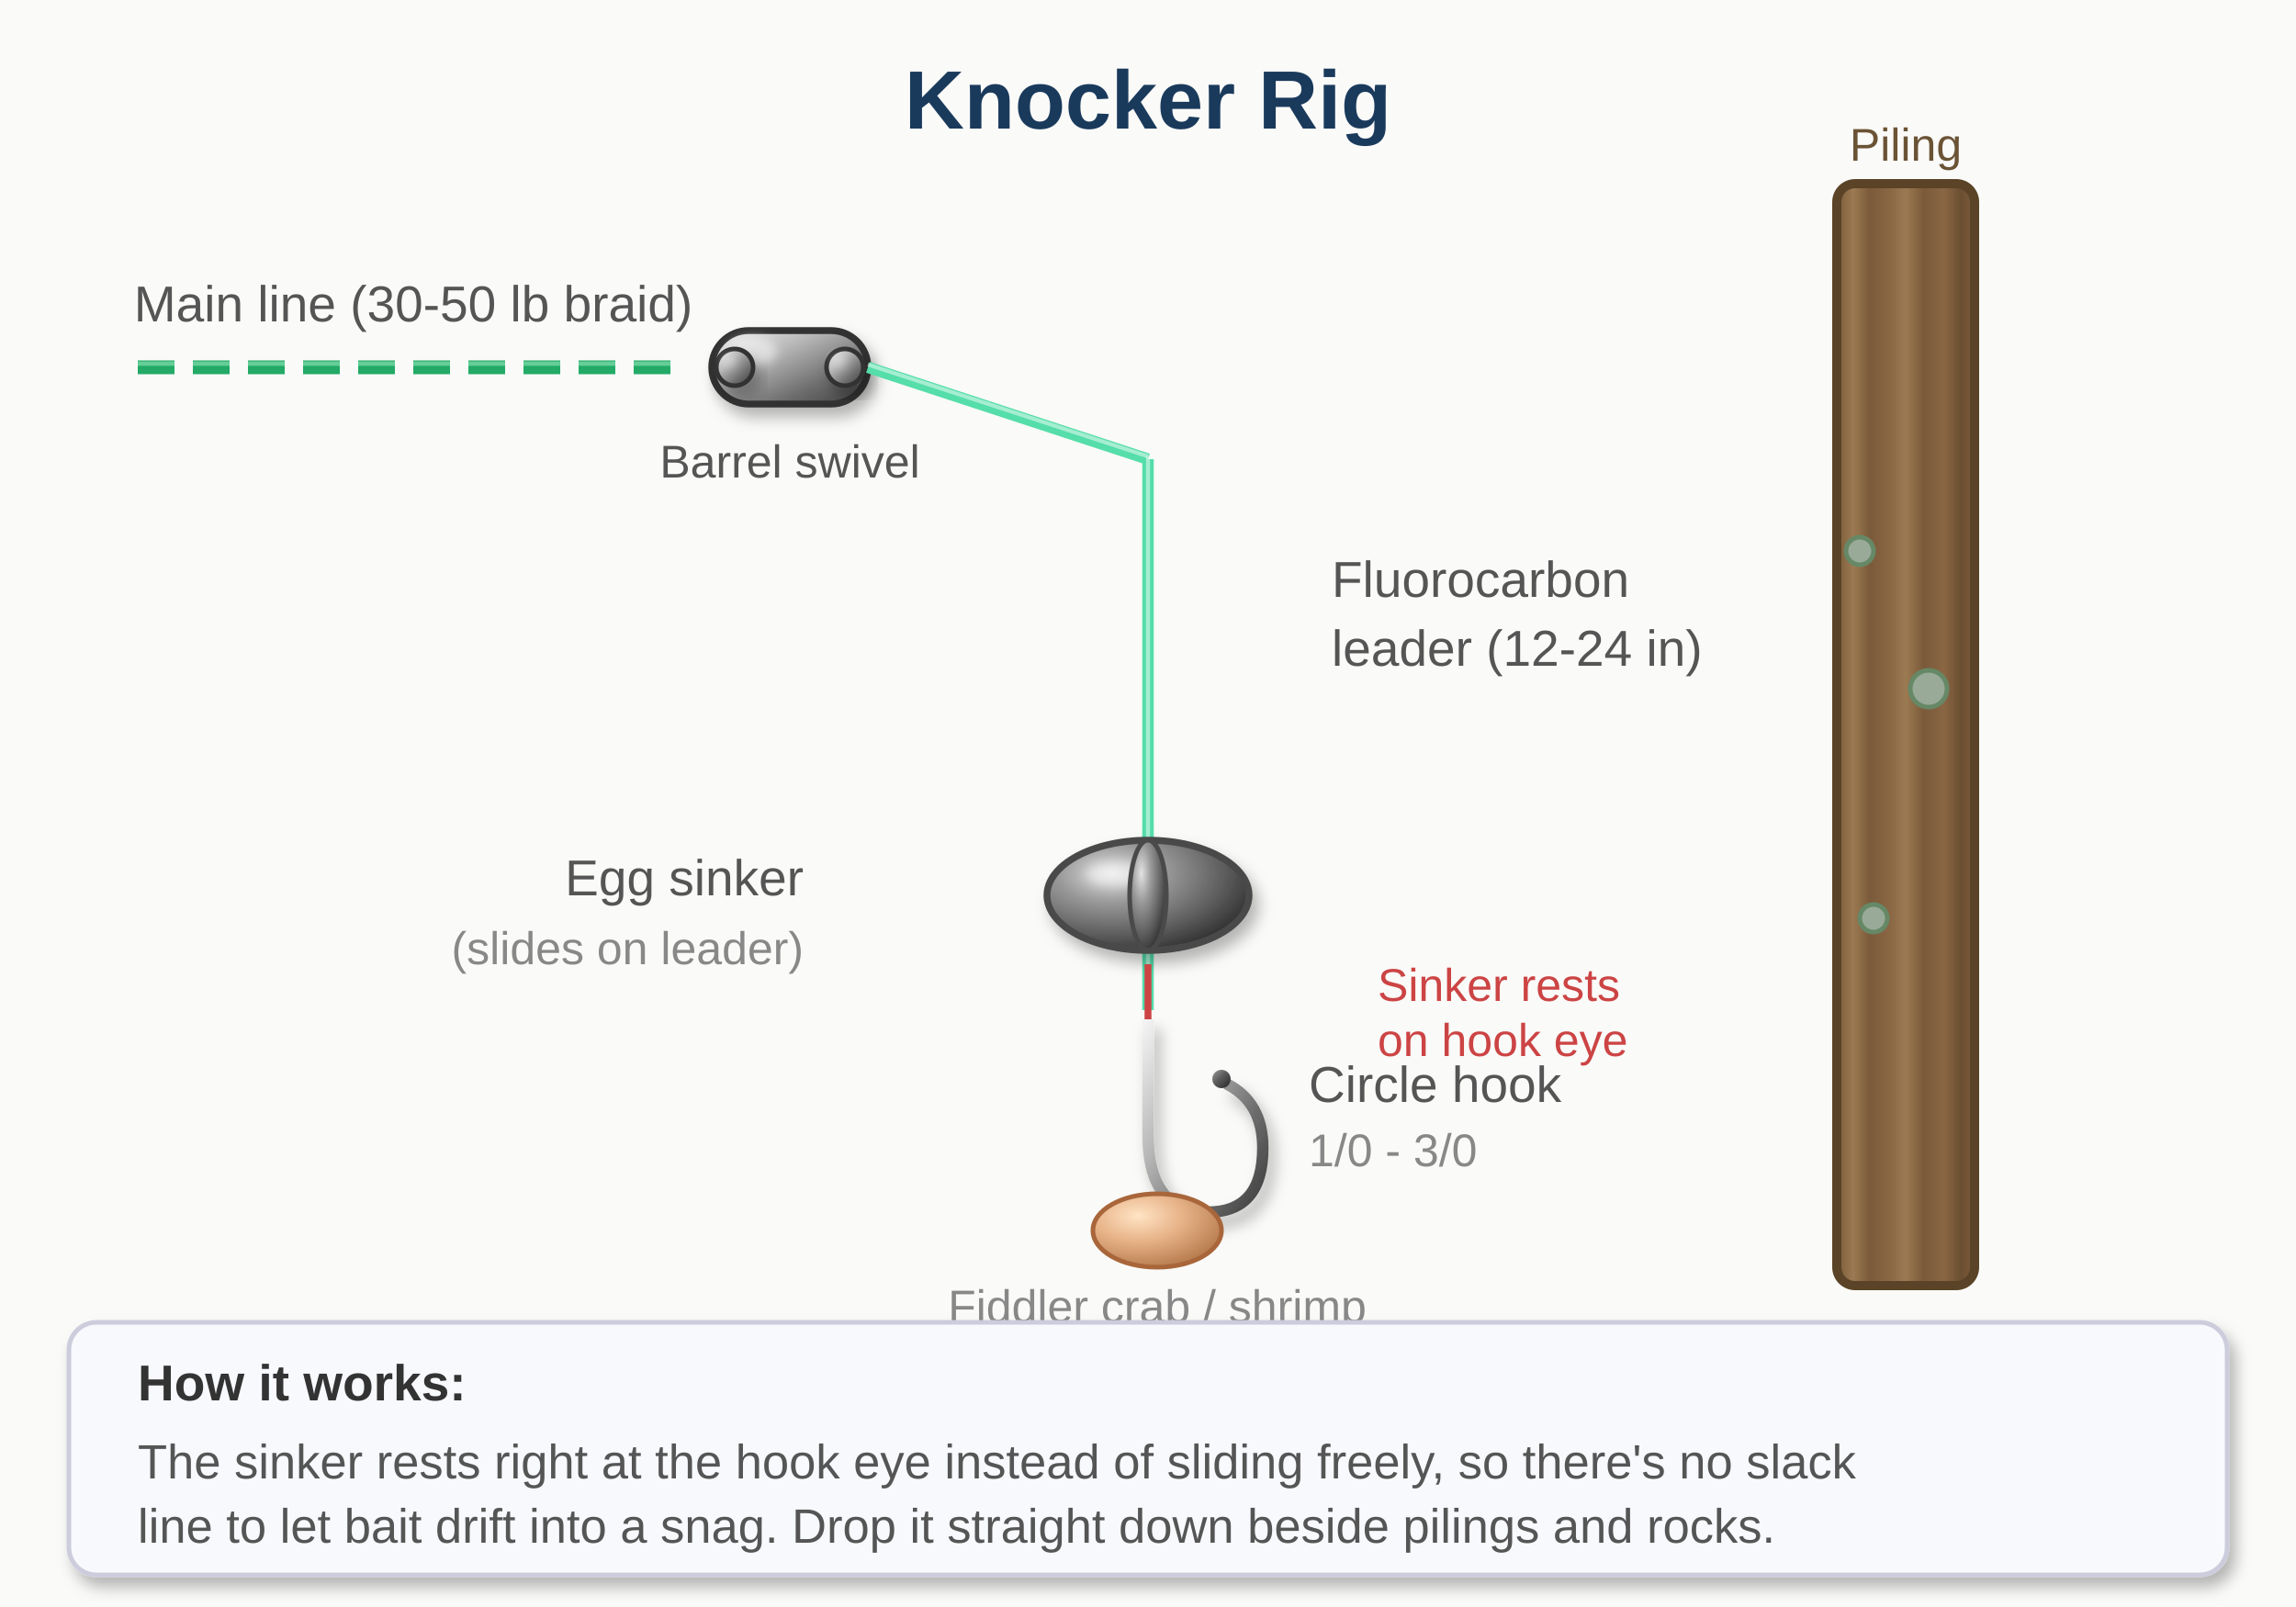
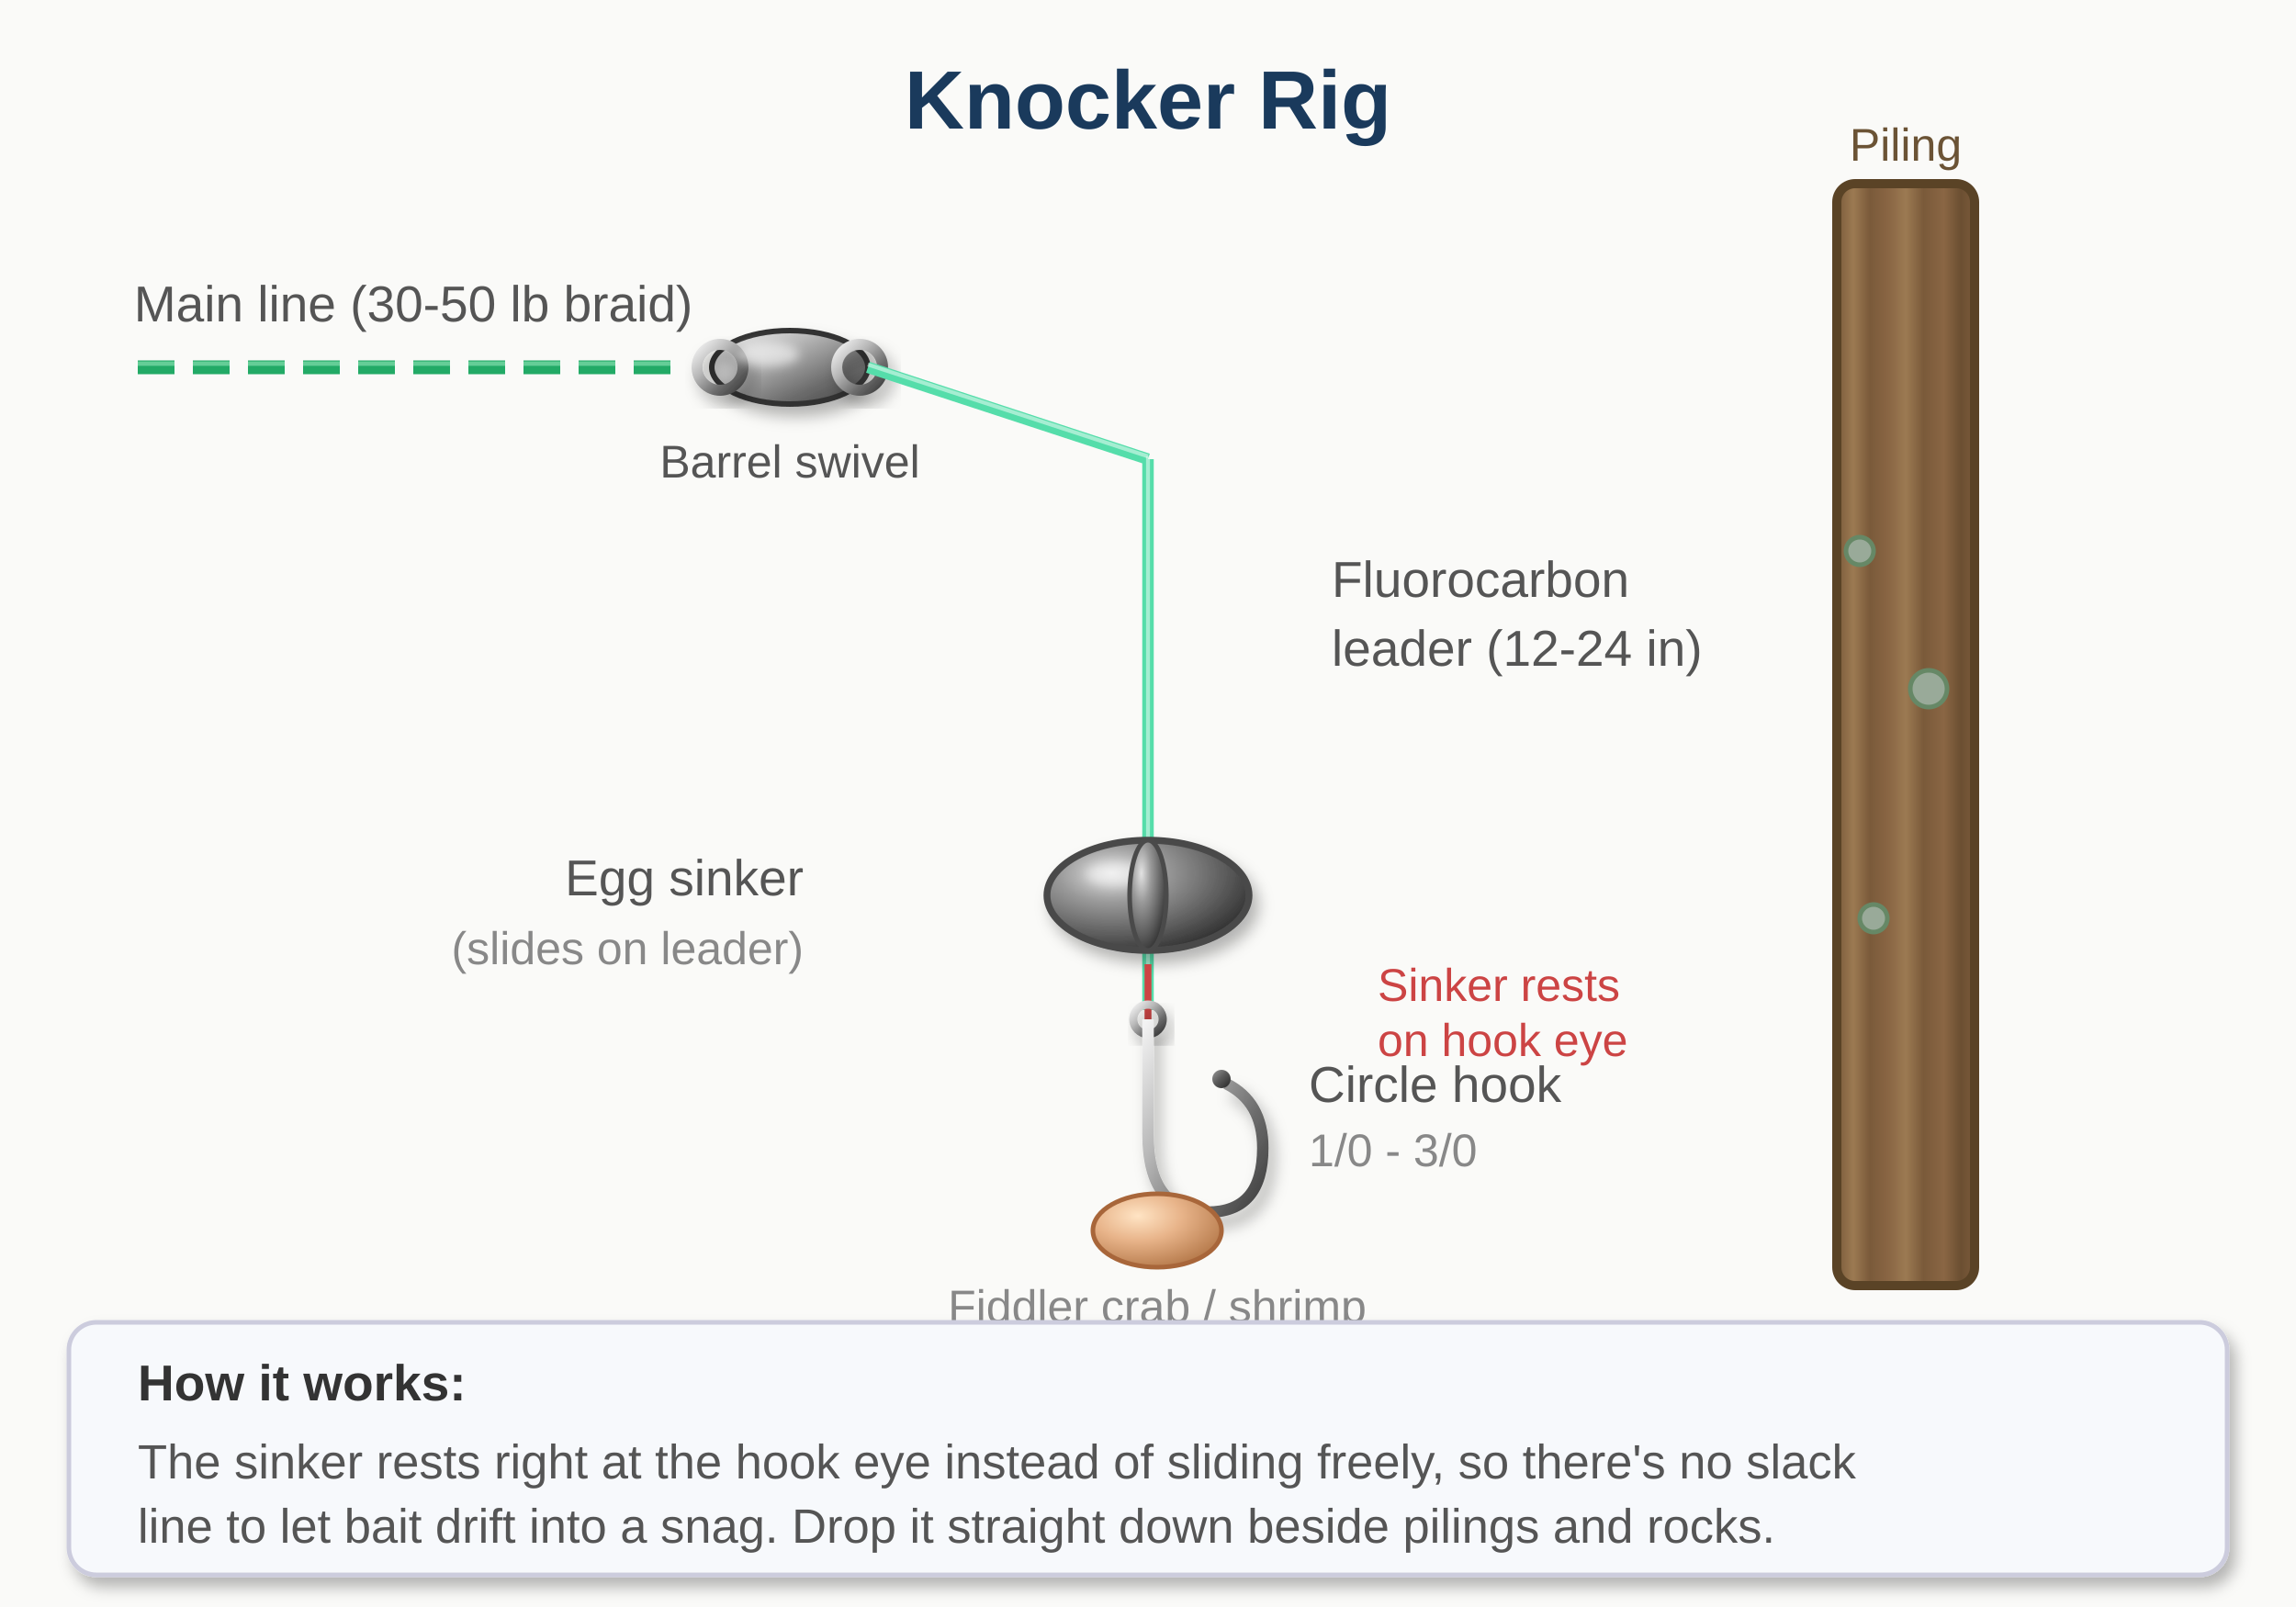
<svg xmlns="http://www.w3.org/2000/svg" viewBox="0 0 500 350" font-family="Arial, sans-serif">
  <rect x="0" y="0" width="500" height="350" fill="#FAFAF8" />
  <defs>
    <linearGradient id="woodGrain" x1="0%" y1="0%" x2="100%" y2="0%">
      <stop offset="0%" stop-color="#7a5a3a" />
      <stop offset="12%" stop-color="#9c7a52" />
      <stop offset="24%" stop-color="#7a5a3a" />
      <stop offset="38%" stop-color="#8a6644" />
      <stop offset="50%" stop-color="#9c7a52" />
      <stop offset="63%" stop-color="#7a5a3a" />
      <stop offset="78%" stop-color="#8a6644" />
      <stop offset="90%" stop-color="#6b4f32" />
      <stop offset="100%" stop-color="#7a5a3a" />
    </linearGradient>
  </defs>
  <defs>
    <radialGradient id="baitGrad" cx="35%" cy="30%" r="75%">
      <stop offset="0%" stop-color="#ffe4c4" />
      <stop offset="45%" stop-color="#e8b48a" />
      <stop offset="100%" stop-color="#b5794a" />
    </radialGradient>
    <filter id="glossBlur" x="-60%" y="-60%" width="220%" height="220%">
      <feGaussianBlur stdDeviation="1.1" />
    </filter>
  </defs>
  <defs>
    <linearGradient id="steelGrad" x1="0%" y1="0%" x2="100%" y2="100%">
      <stop offset="0%" stop-color="#f2f2f2" />
      <stop offset="35%" stop-color="#b8b8b8" />
      <stop offset="70%" stop-color="#6e6e6e" />
      <stop offset="100%" stop-color="#3d3d3d" />
    </linearGradient>
    <linearGradient id="steelGradDark" x1="0%" y1="0%" x2="100%" y2="100%">
      <stop offset="0%" stop-color="#9a9a9a" />
      <stop offset="45%" stop-color="#5c5c5c" />
      <stop offset="100%" stop-color="#242424" />
    </linearGradient>
    <radialGradient id="leadGrad" cx="32%" cy="30%" r="75%">
      <stop offset="0%" stop-color="#e2e2e2" />
      <stop offset="35%" stop-color="#9a9a9a" />
      <stop offset="75%" stop-color="#5c5c5c" />
      <stop offset="100%" stop-color="#333333" />
    </radialGradient>
    <filter id="softShadow" x="-40%" y="-40%" width="180%" height="180%">
      <feDropShadow dx="1.4" dy="2.2" stdDeviation="1.6" flood-color="#000000" flood-opacity="0.28" />
    </filter>
  </defs>
  <text x="250" y="28" text-anchor="middle" font-size="18" font-weight="bold" fill="#1a3a5c">Knocker Rig</text>
  <line x1="30" y1="80" x2="150" y2="80" stroke="#2a6" stroke-width="3" stroke-dasharray="8,4" />
  <line x1="30" y1="79.2" x2="150" y2="79.2" stroke="#8fe6b8" stroke-width="0.96" stroke-dasharray="8,4" opacity="0.6" />
  <text x="90" y="70" text-anchor="middle" font-size="11" fill="#555">Main line (30-50 lb braid)</text>
-   <rect x="155" y="72" width="34" height="16" rx="8" fill="url(#steelGrad)" stroke="#333333" stroke-width="1.5" filter="url(#softShadow)" />
-   <ellipse cx="163.8" cy="76.5" rx="5.4" ry="3.2" fill="#ffffff" opacity="0.5" filter="url(#glossBlur)" />
-   <circle cx="160" cy="80" r="4" fill="url(#steelGrad)" stroke="#333333" stroke-width="1" filter="url(#softShadow)" />
-   <ellipse cx="158.7" cy="78.6" rx="1.3" ry="1.3" fill="#ffffff" opacity="0.5" filter="url(#glossBlur)" />
-   <circle cx="184" cy="80" r="4" fill="url(#steelGrad)" stroke="#333333" stroke-width="1" filter="url(#softShadow)" />
-   <ellipse cx="182.7" cy="78.6" rx="1.3" ry="1.3" fill="#ffffff" opacity="0.5" filter="url(#glossBlur)" />
+   <ellipse cx="172.0" cy="80.0" rx="17.0" ry="8.0" fill="url(#steelGrad)" stroke="#333333" stroke-width="1.2" filter="url(#softShadow)" />
+   <circle cx="156.8" cy="80.0" r="5.0" fill="none" stroke="url(#steelGrad)" stroke-width="2.4" filter="url(#softShadow)" />
+   <circle cx="187.2" cy="80.0" r="5.0" fill="none" stroke="url(#steelGrad)" stroke-width="2.4" filter="url(#softShadow)" />
+   <ellipse cx="167.2" cy="77.2" rx="6.8" ry="2.6" fill="#ffffff" opacity="0.55" filter="url(#glossBlur)" />
  <text x="172" y="104" text-anchor="middle" font-size="10" fill="#555">Barrel swivel</text>
  <line x1="189" y1="80" x2="250" y2="100" stroke="#5da" stroke-width="2.5" />
  <line x1="189" y1="79.4" x2="250" y2="99.4" stroke="#e8fbf3" stroke-width="0.85" opacity="0.55" />
  <line x1="250" y1="100" x2="250" y2="220" stroke="#5da" stroke-width="2.5" />
  <line x1="250" y1="99.4" x2="250" y2="219.4" stroke="#e8fbf3" stroke-width="0.85" opacity="0.55" />
  <text x="290" y="130" font-size="11" fill="#555">Fluorocarbon</text>
  <text x="290" y="145" font-size="11" fill="#555">leader (12-24 in)</text>
  <ellipse cx="250" cy="195" rx="22" ry="12" fill="url(#leadGrad)" stroke="#4a4a4a" stroke-width="1.5" filter="url(#softShadow)" />
  <ellipse cx="243.0" cy="190.4" rx="6.6" ry="2.6" fill="#ffffff" opacity="0.5" filter="url(#glossBlur)" />
  <ellipse cx="250" cy="195" rx="4" ry="12" fill="url(#leadGrad)" stroke="#4a4a4a" stroke-width="1" />
  <text x="175" y="195" text-anchor="end" font-size="11" fill="#555">Egg sinker</text>
  <text x="175" y="210" text-anchor="end" font-size="10" fill="#888">(slides on leader)</text>
  <path d="M250 210 L250 222" stroke="#c44" stroke-width="1.5" />
  <text x="300" y="218" font-size="10" fill="#c44">Sinker rests</text>
  <text x="300" y="230" font-size="10" fill="#c44">on hook eye</text>
  <g transform="translate(237, 222)">
+     <circle cx="13" cy="0" r="3.2" fill="none" stroke="url(#steelGrad)" stroke-width="1.8" filter="url(#softShadow)" />
    <path d="M13 0 L13 25 Q13 42 26 42 Q38 42 38 28 Q38 18 30 14" fill="none" stroke="url(#steelGrad)" stroke-width="2.5" filter="url(#softShadow)" />
    <circle cx="29" cy="13" r="2" fill="url(#steelGradDark)" />
    <text x="48" y="18" font-size="11" fill="#555">Circle hook</text>
    <text x="48" y="32" font-size="10" fill="#888">1/0 - 3/0</text>
  </g>
  <g transform="translate(244, 260)">
    <ellipse cx="8" cy="8" rx="14" ry="8" fill="url(#baitGrad)" stroke="#a8663a" stroke-width="1" />
    <text x="8" y="28" text-anchor="middle" font-size="10" fill="#888">Fiddler crab / shrimp</text>
  </g>
  <rect x="400" y="40" width="30" height="240" rx="4" fill="url(#woodGrain)" stroke="#5a4326" stroke-width="2" />
  <text x="415" y="35" text-anchor="middle" font-size="10" fill="#6B5335">Piling</text>
  <circle cx="405" cy="120" r="3" fill="#9a9" stroke="#686" stroke-width="1" />
  <circle cx="420" cy="150" r="4" fill="#9a9" stroke="#686" stroke-width="1" />
  <circle cx="408" cy="200" r="3" fill="#9a9" stroke="#686" stroke-width="1" />
  <rect x="15" y="288" width="470" height="55" rx="6" fill="#f7f9fc" stroke="#ccd" stroke-width="1" filter="url(#softShadow)" />
  <text x="30" y="305" font-size="11" fill="#333" font-weight="bold">How it works:</text>
  <text x="30" y="322" font-size="10.5" fill="#555">The sinker rests right at the hook eye instead of sliding freely, so there's no slack</text>
  <text x="30" y="336" font-size="10.5" fill="#555">line to let bait drift into a snag. Drop it straight down beside pilings and rocks.</text>
</svg>
